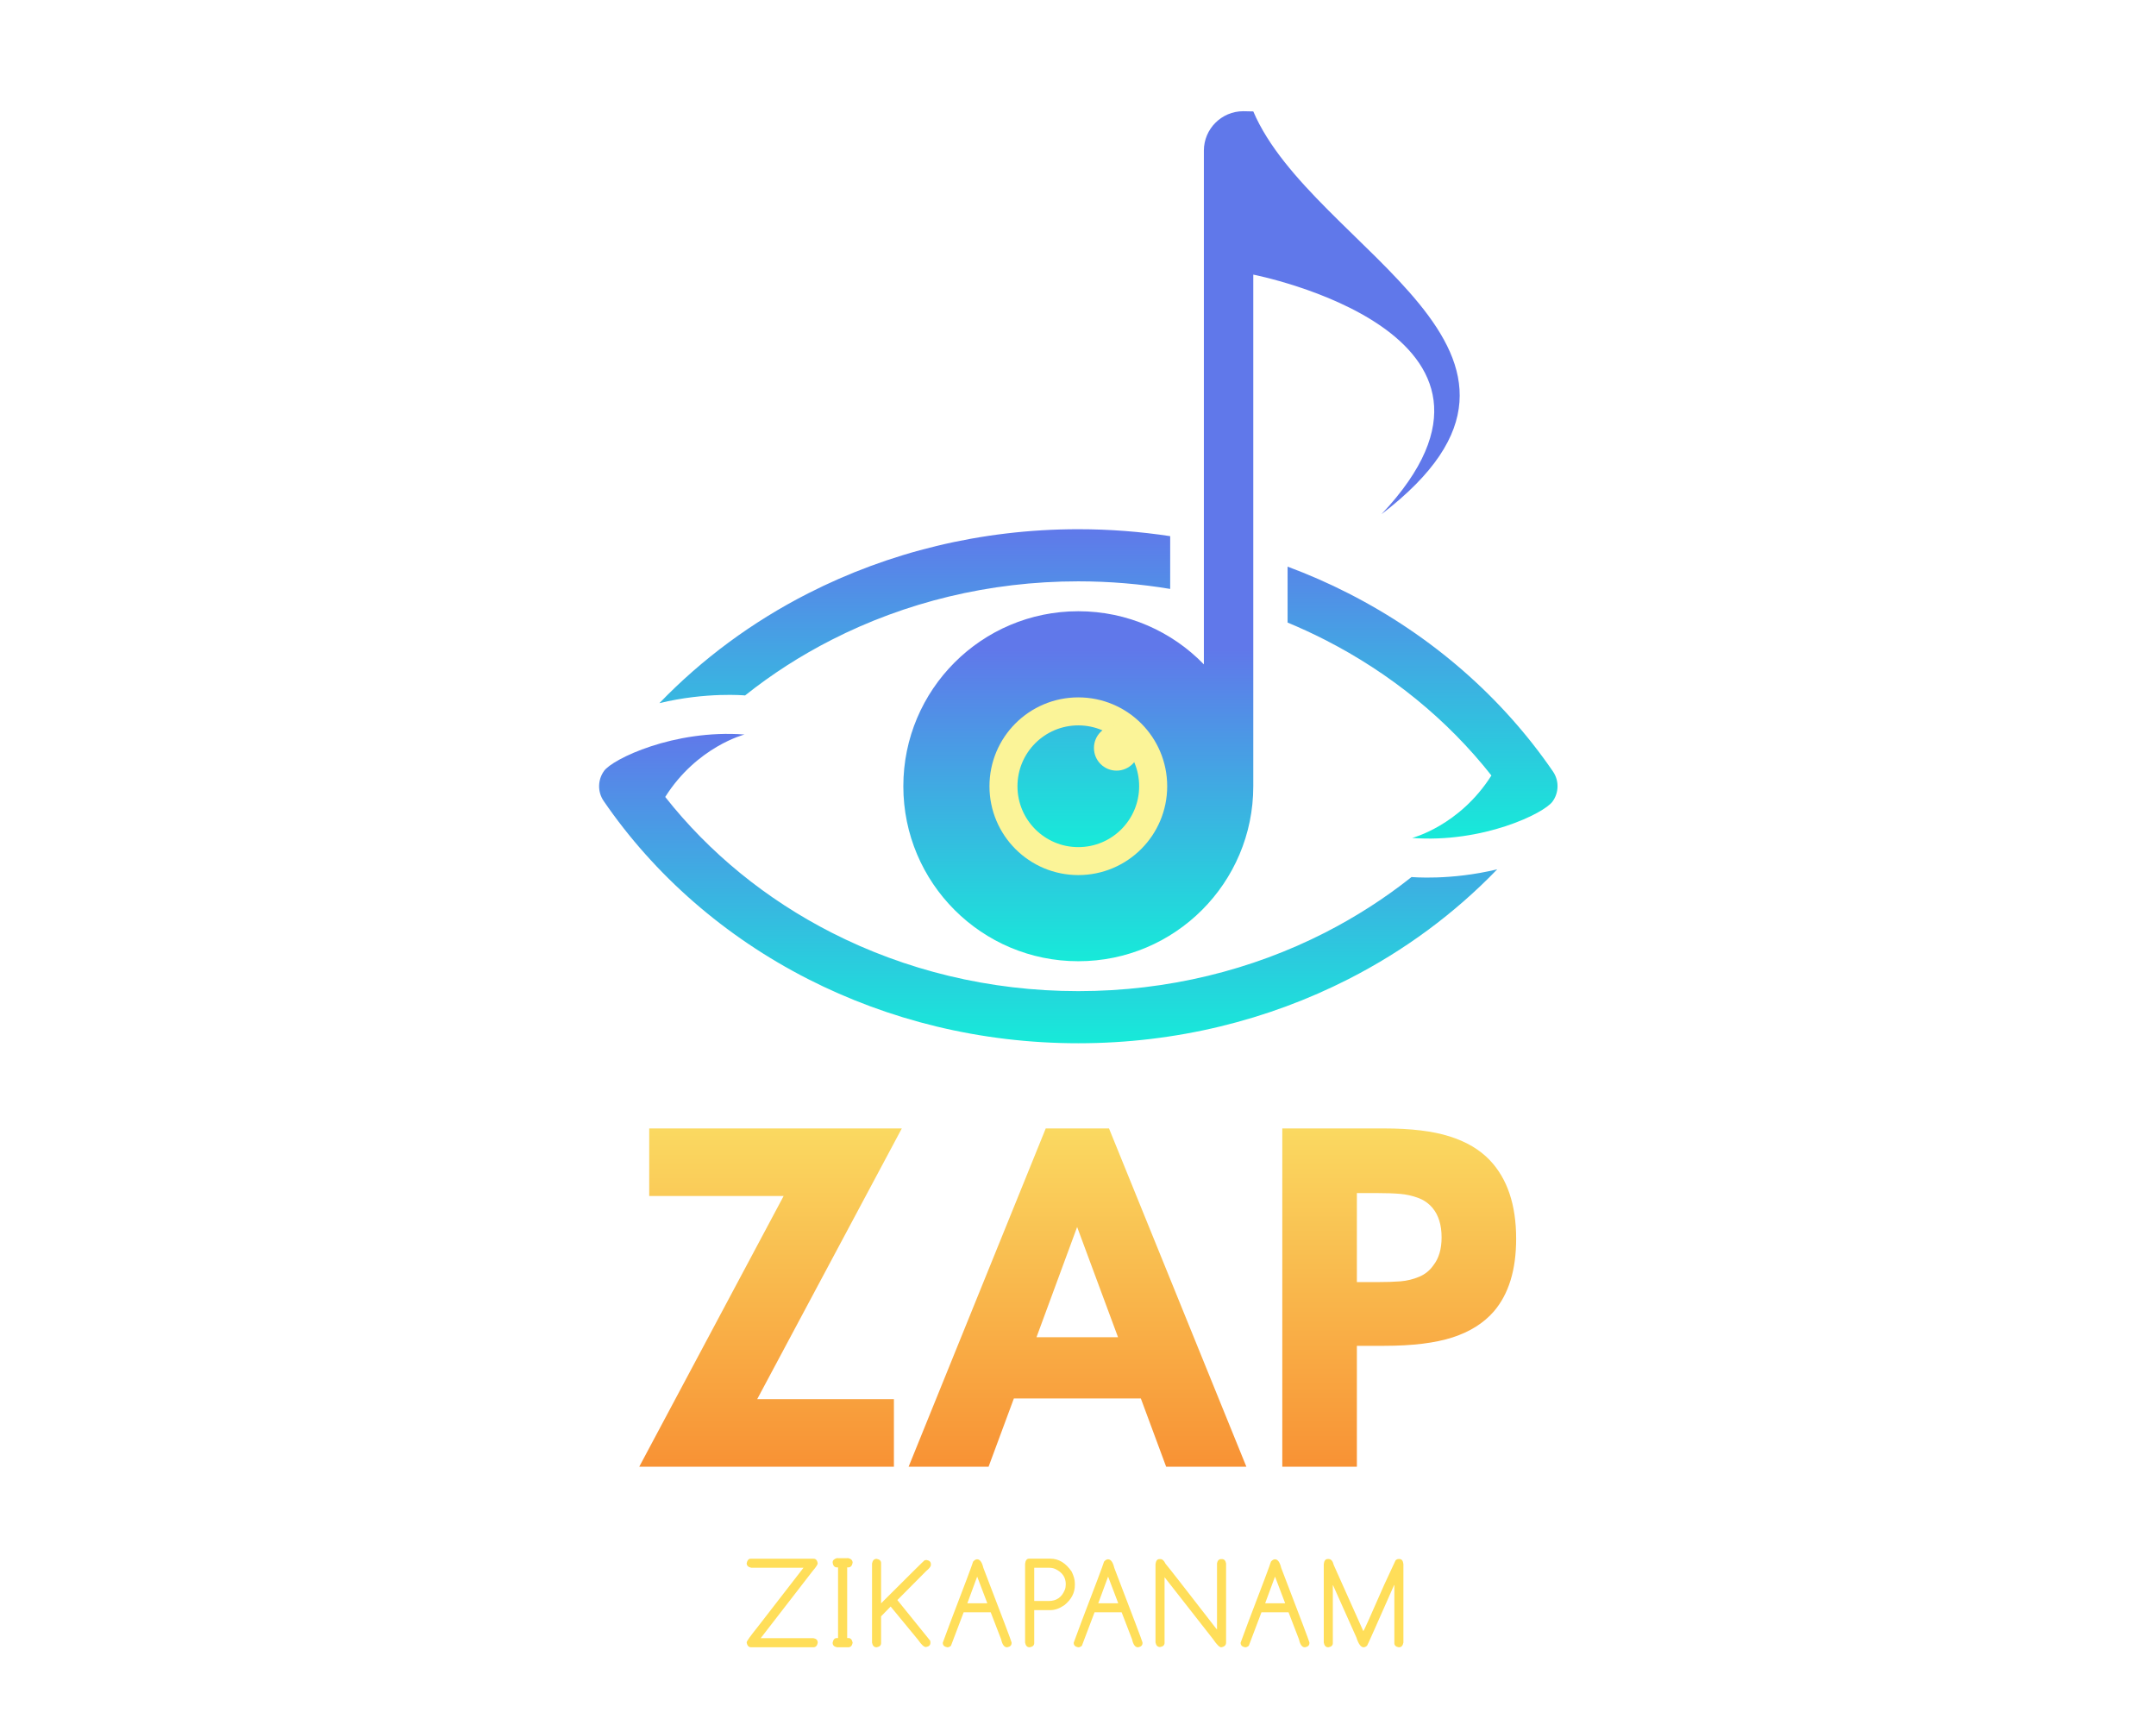
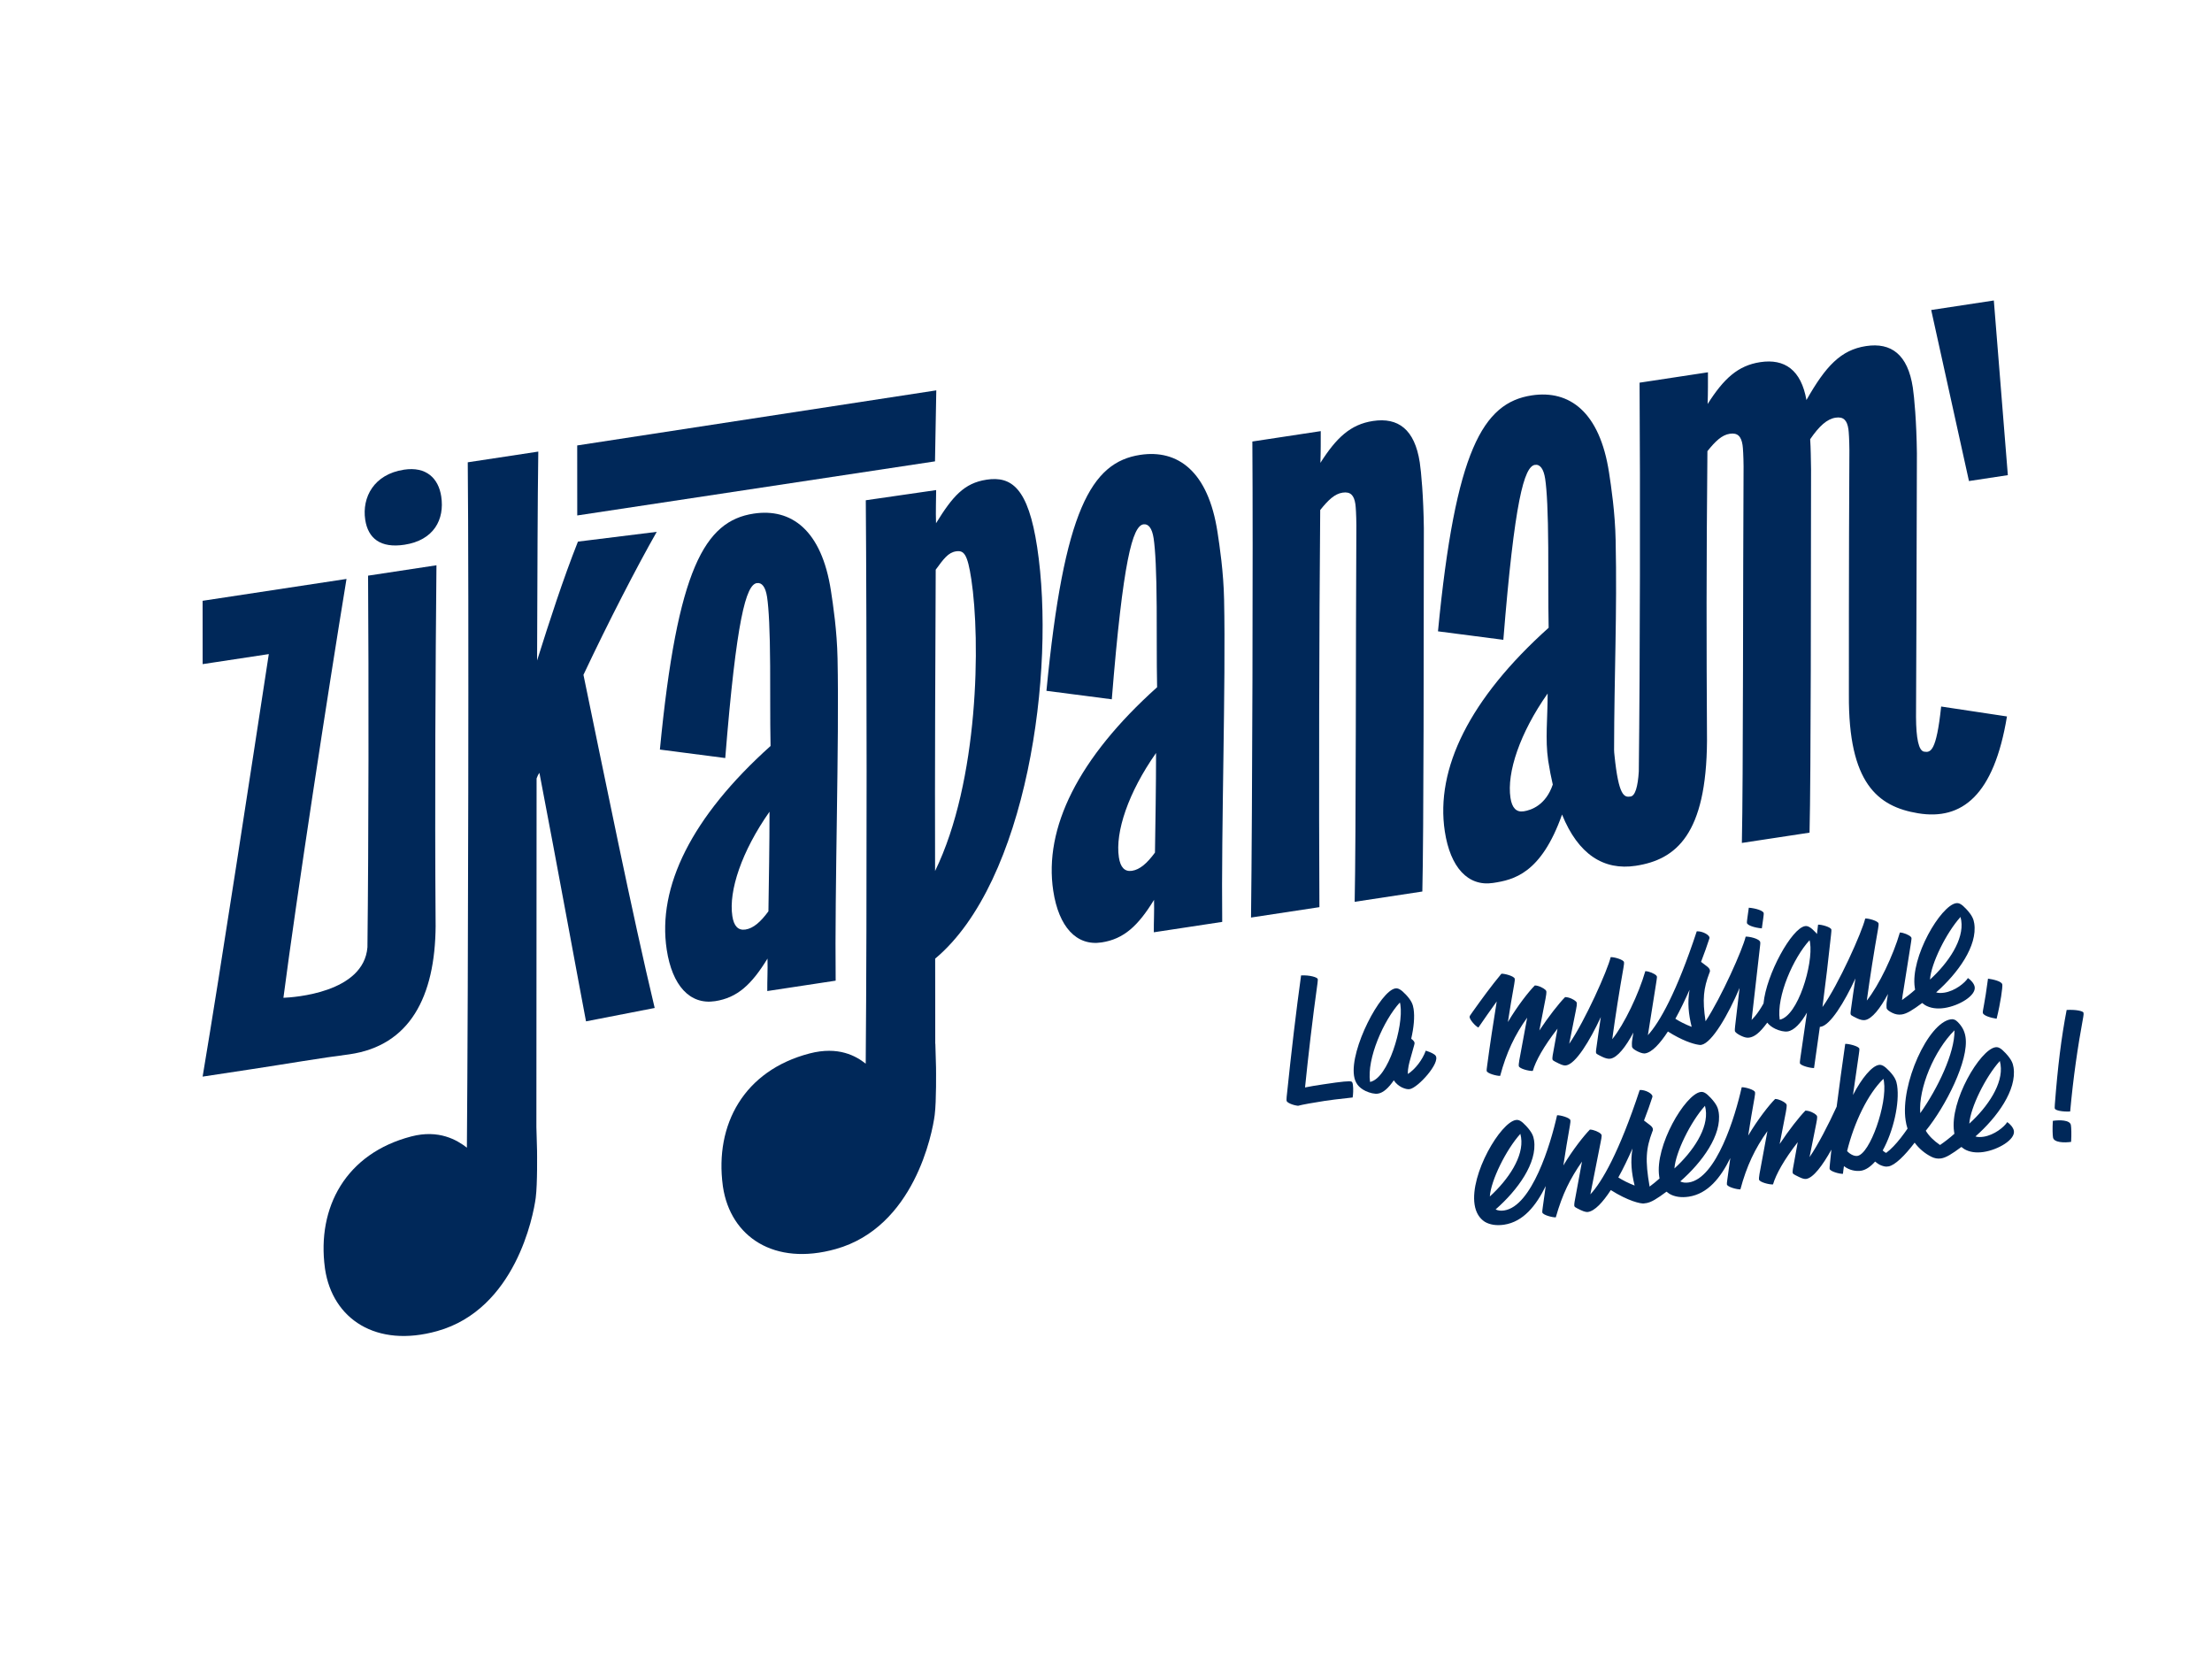
- <svg xmlns="http://www.w3.org/2000/svg" version="1.1" width="1280" height="1024" viewBox="0 0 1280 1024" xml:space="preserve">
-   <defs>
- </defs>
-   <g transform="matrix(1 0 0 1 640 512)" id="background-logo">
-     <rect style="stroke: none; stroke-width: 0; stroke-dasharray: none; stroke-linecap: butt; stroke-dashoffset: 0; stroke-linejoin: miter; stroke-miterlimit: 4; fill: rgb(255,255,255); fill-opacity: 0; fill-rule: nonzero; opacity: 1;" paint-order="stroke" x="-640" y="-512" rx="0" ry="0" width="1280" height="1024" />
+ <svg xmlns="http://www.w3.org/2000/svg" id="Calque_1" viewBox="0 0 1080 806.68">
+   <g>
+     <path d="M659.81,528.02c-.87-.36-4.35-.08-13.54,1.32-3.6.55-6.72,1.02-9.09,1.54,1.58-15.46,3.62-33.28,6.09-50.92.2-1.34.13-1.82.11-1.98-.13-.88-3.91-2.02-8.13-1.79-2.42,17.47-4.64,36.22-7.04,59.25-.09,1-.08,1.65-.03,1.97.13.88,3.03,2.16,5.6,2.42,1.88-.53,7.62-1.57,12.9-2.37,3.04-.46,5.77-.8,13.74-1.68.23-1.18.42-4.24.12-6.24-.13-.88-.29-1.35-.72-1.53Z" style="fill: #002859;" />
+     <path d="M696.13,512.93c-1.68,4.59-5.17,9.05-8.74,11.39-.11-2.85.65-5.42,1.39-8.07l1.7-6.07c.17-.52.19-.93.15-1.17-.07-.48-.58-1.14-1.5-1.82l-.1-.15c1.23-5.34,1.76-10.5,1.15-14.49-.34-2.24-1.02-4.02-3.67-6.89-2.54-2.72-3.94-3.33-5.22-3.13-7.28,1.11-22.18,29.55-20.19,42.67.52,3.44,2.18,5.72,5.63,7.41,2.11.99,4.41,1.54,6.09,1.28,2.56-.39,5.21-2.84,7.69-6.49,1.07,1.64,2.54,2.72,3.87,3.42,1.58.74,2.86,1.04,3.9.88,4-.61,15.07-12.84,12.66-16.32-.52-.74-2.21-1.63-4.79-2.46ZM668.92,528.19c-1.66-11.45,6.7-30.23,14.56-38.79.14.39.2.79.26,1.19,1.59,10.48-5.93,35.84-14.82,37.6Z" style="fill: #002859;" />
+     <path d="M860.21,453.22l.67-4.77c.24-1.67.29-2.42.25-2.66-.18-1.2-3.8-2.37-7.28-2.66l-.67,4.77c-.24,1.67-.29,2.42-.25,2.66.18,1.2,3.8,2.37,7.28,2.66Z" style="fill: #002859;" />
+     <path d="M960.85,477.45c-1.44,2.35-6.32,6.36-11.59,7.16-1.6.24-2.92.2-3.95-.14,10.68-9.4,20.28-22.72,18.61-33.67-.32-2.08-1-3.86-3.84-6.95-2.34-2.51-3.59-3.14-5.03-2.92-7.44,1.13-22.43,26.32-20.16,41.27l.15.96c-2.19,1.96-4.4,3.66-6.39,5.05.15-1.54.44-3.26.7-4.76l3.47-21.88c.53-3.52.67-3.7.09-4.27-.86-.85-3.42-2.02-5.3-2.06-3.22,11.13-10.23,25.86-16.15,33.22,1.59-11.62,3.42-23.27,5.49-34.95.32-1.68.3-2.34.25-2.66-.19-1.28-5.06-2.59-6.51-2.45-1.48,6.44-13.15,32.51-20.88,43.22,1.53-11.74,2.94-23.47,4.18-35.2.16-1.66.23-2.25.18-2.57-.19-1.28-4.88-2.53-6.51-2.45l-.53,4.58-.6-.73c-2.54-2.72-3.94-3.33-5.22-3.13-6.48.98-18.93,23.5-20.28,37.77-1.35,2.41-2.68,4.42-4.06,6.1-.58.69-1.17,1.33-1.75,1.94l4.07-35.68c.16-1.09.2-1.91.15-2.23-.28-1.84-5.68-2.9-7.13-2.76-1.4,6.09-11.91,29.71-19.58,41.32-1.63-10.78-.97-16.1,1.89-23.66.26-.45.28-.86.24-1.1,0-.49-.34-1.17-1.28-1.93l-3.05-2.32c1.64-4.26,3.02-8.15,4.07-11.42.57-1.64-3.59-3.71-6.17-3.48-9.89,30-18.2,44.51-23.86,50.69.15-1.03.33-2.08.49-3.04l3.47-21.88c.53-3.52.67-3.7.09-4.27-.87-.85-3.42-2.02-5.3-2.06-3.22,11.13-10.23,25.86-16.15,33.22,1.59-11.62,3.42-23.27,5.49-34.95.32-1.68.3-2.34.25-2.66-.19-1.28-5.06-2.59-6.51-2.45-1.44,6.27-12.52,31.1-20.24,42.3.09-.47.18-.94.27-1.39l3.02-15.1c.7-3.46.5-3.68-.07-4.24-.87-.85-3.18-2.05-5.22-2.07-3.12,3.17-8.12,9.58-12.58,16.31l3.03-15.6c.62-3.45.5-3.68-.07-4.24-.87-.85-3.27-2.12-5.16-2.16-2.98,2.99-8.4,9.87-13.16,17.87.95-6.12,1.97-12.33,3.09-18.47.32-1.68.3-2.34.25-2.66-.19-1.28-5.06-2.59-6.51-2.45-4.98,5.99-9.72,12.52-14.1,18.67-1.29,1.75-1.48,2.11-1.41,2.59.19,1.28,2.69,4.25,4.28,5,2.68-3.93,5.77-8.32,8.95-12.73-1.68,10.48-3.29,20.87-4.66,31.23-.24,1.67-.3,2.34-.25,2.66.19,1.28,4.97,2.52,6.59,2.44,3.02-11.34,7.18-20.07,13.19-28.43l-3.86,20.88c-.3,1.76-.29,2.42-.24,2.74.19,1.28,4.96,2.52,6.83,2.4,1.45-4.97,5.37-12.03,12.08-20.65l-2.36,13.04c-.12.84-.18,1.5-.13,1.82.1.64.19.71,3.11,2.15h0s0,0,0,0c2.03,1,2.94,1.03,3.58.93,4.64-.7,11.53-11.9,16.95-23.6-.77,5.19-1.54,10.3-2.23,15.48-.12.84-.18,1.5-.14,1.74.11.72.2.79,3.12,2.23,1.59.74,2.86,1.04,3.9.88,3.44-.52,7.54-5.81,11.24-12.75l-.58,3.69c-.17,1.01-.17,2.64-.1,3.12.12.81.92,1.4,2.12,2.06.2.11.4.22.61.32.03.02.06.03.09.05h0s0,0,0,0c2.03,1,3.18.99,3.58.93,3.36-.51,7.22-4.7,11.14-10.69,6.8,4.32,12.2,6.07,14.87,6.46.6.14,1.01.12,1.35.07.01,0,.03,0,.04,0,.01,0,.03,0,.04,0,.02,0,.05-.02.07-.02,5.2-1.03,13.13-14.78,18.62-27.77l-2.17,18.58c-.13,1.33-.19,1.99-.13,2.39.11.72,1.48,1.66,3.06,2.4,0,0,0,0,0,0,1.32.62,2.61,1.07,3.89.88,2.56-.39,5-2.07,8.87-7.32.91,1.17,2.22,2.2,3.89,3.01,2.11.99,4.41,1.54,6.09,1.28,3.12-.47,6.5-4.1,9.4-9.2-1.02,7.27-2.11,14.64-3.2,22.01-.24,1.67-.3,2.34-.25,2.66.19,1.28,5.46,2.53,6.91,2.39.98-6.7,1.93-13.4,2.84-20.1.15,0,.28-.01.41-.03,4.64-.7,11.53-11.9,16.95-23.6-.77,5.19-1.54,10.3-2.23,15.48-.12.84-.18,1.5-.14,1.74.11.72.2.79,3.12,2.23,1.58.74,2.86,1.04,3.9.88,3.44-.52,7.55-5.81,11.24-12.75l-.58,3.69c-.17,1.01-.17,2.64-.1,3.12.15.96,1.23,1.61,2.82,2.43h0s0,0,0,0c1.41.69,2.94,1.03,4.62.77,2.48-.38,5.24-2.11,9.95-5.6l1.38,1.02c2.52,1.5,5.78,1.98,9.46,1.43,7.2-1.09,15.45-6.03,14.8-10.27-.25-1.68-2.01-3.54-3.28-4.33ZM824.92,483.21c-1.09,6.3-.49,11.86,1.03,18.09-3.04-1.17-5.79-2.56-7.96-3.95,2.44-4.38,4.73-9.23,6.93-14.14ZM868.94,497.8c-1.66-11.45,6.7-30.23,14.56-38.79.14.39.2.79.26,1.19,1.59,10.48-5.93,35.84-14.83,37.6ZM942.31,478.22c.53-7.85,7.91-22.8,14.91-30.58.08.56.26,1.19.35,1.75,1.41,9.28-6.2,20.58-15.26,28.83Z" style="fill: #002859;" />
+     <path d="M977.62,480.63c-.24-1.6-4.47-2.51-6.98-2.87-1.59,12.19-2.69,15.71-2.54,16.67.22,1.44,4.06,2.49,6.74,2.9,1.98-7.99,2.98-15.43,2.78-16.7Z" style="fill: #002859;" />
  </g>
-   <g transform="matrix(2.121219 0 0 2.121219 640.19 342.6605)" id="logo-logo">
-     <g style="" paint-order="stroke">
-       <g transform="matrix(1.130746 0 0 -1.130746 -8.439802 87.1264)">
-         <linearGradient id="SVGID_11_1_1_1_1_212667" gradientUnits="userSpaceOnUse" gradientTransform="matrix(1 0 0 1 4090.836 5837.42)" x1="0" y1="0" x2="0" y2="77">
-           <stop offset="0%" style="stop-color:rgb(23,234,217);stop-opacity: 1" />
-           <stop offset="100%" style="stop-color:rgb(96,120,234);stop-opacity: 1" />
-         </linearGradient>
-         <path style="stroke: none; stroke-width: 1; stroke-dasharray: none; stroke-linecap: butt; stroke-dashoffset: 0; stroke-linejoin: miter; stroke-miterlimit: 4; fill: url(#SVGID_11_1_1_1_1_212667); fill-rule: nonzero; opacity: 1;" paint-order="stroke" transform=" translate(-4201.988, -5875.703)" d="M 4313.14 5880.47 C 4302.64 5869.58 4290.2 5860.36 4276.31 5853.29 C 4256.47 5843.18 4233.68 5837.42 4209.45 5837.42 C 4185.22 5837.42 4162.43 5843.18 4142.59 5853.29 C 4121.98 5863.79 4104.53 5879.02 4091.95 5897.4 C 4090.39 5899.7 4090.51 5902.66 4092.05 5904.8 C 4094.09 5907.73 4109.36 5915.15 4126.83 5913.83 C 4126.83 5913.83 4115.09 5910.86 4107.2 5898.38 C 4118.07 5884.59 4132.14 5873.07 4148.44 5864.77 C 4166.52 5855.56 4187.31 5850.32 4209.45 5850.32 C 4231.59 5850.32 4252.39 5855.56 4270.46 5864.77 C 4278.14 5868.69 4285.34 5873.32 4291.93 5878.56 C 4291.93 5878.56 4301.51 5877.65 4313.14 5880.47" stroke-linecap="round" />
-       </g>
-       <g transform="matrix(1.130746 0 0 -1.130746 8.437608 29.84931)">
-         <linearGradient id="SVGID_11_1_1_1_1_212668" gradientUnits="userSpaceOnUse" gradientTransform="matrix(1 0 0 1 4105.76 5888.074)" x1="0" y1="0" x2="0" y2="77">
-           <stop offset="0%" style="stop-color:rgb(23,234,217);stop-opacity: 1" />
-           <stop offset="100%" style="stop-color:rgb(96,120,234);stop-opacity: 1" />
-         </linearGradient>
-         <path style="stroke: none; stroke-width: 1; stroke-dasharray: none; stroke-linecap: butt; stroke-dashoffset: 0; stroke-linejoin: miter; stroke-miterlimit: 4; fill: url(#SVGID_11_1_1_1_1_212668); fill-rule: nonzero; opacity: 1;" paint-order="stroke" transform=" translate(-4216.914, -5926.357)" d="M 4105.76 5921.59 C 4116.26 5932.48 4128.7 5941.7 4142.59 5948.77 C 4162.43 5958.88 4185.22 5964.64 4209.45 5964.64 C 4217.19 5964.64 4224.79 5964.05 4232.19 5962.92 L 4232.19 5949.86 C 4224.82 5951.09 4217.21 5951.74 4209.45 5951.74 C 4187.31 5951.74 4166.51 5946.5 4148.44 5937.29 C 4140.75 5933.38 4133.56 5928.75 4126.97 5923.5 C 4126.97 5923.5 4117.39 5924.41 4105.76 5921.59 z M 4261.25 5955.38 C 4266.43 5953.45 4271.46 5951.25 4276.31 5948.77 C 4296.92 5938.27 4314.36 5923.04 4326.95 5904.66 C 4328.52 5902.36 4328.39 5899.4 4326.85 5897.27 C 4324.8 5894.33 4309.54 5886.91 4292.07 5888.23 C 4292.07 5888.23 4303.8 5891.21 4311.7 5903.69 C 4300.84 5917.47 4286.75 5928.99 4270.46 5937.29 C 4267.46 5938.82 4264.39 5940.23 4261.25 5941.54 L 4261.25 5955.38" stroke-linecap="round" />
-       </g>
-       <g transform="matrix(1.130746 0 0 -1.130746 28.88462 -11.47708)">
-         <linearGradient id="SVGID_11_1_1_1_1_212669" gradientUnits="userSpaceOnUse" gradientTransform="matrix(1 0 0 1 4166.14 5857.72)" x1="0" y1="0" x2="0" y2="77">
-           <stop offset="0%" style="stop-color:rgb(23,234,217);stop-opacity: 1" />
-           <stop offset="100%" style="stop-color:rgb(96,120,234);stop-opacity: 1" />
-         </linearGradient>
-         <path style="stroke: none; stroke-width: 1; stroke-dasharray: none; stroke-linecap: butt; stroke-dashoffset: 0; stroke-linejoin: miter; stroke-miterlimit: 4; fill: url(#SVGID_11_1_1_1_1_212669); fill-rule: evenodd; opacity: 1;" paint-order="stroke" transform=" translate(-4234.997, -5962.905)" d="M 4240.53 5931.19 L 4240.53 6058.35 C 4240.53 6063.71 4244.91 6068.09 4250.27 6068.09 C 4251.09 6068.09 4251.93 6068.07 4252.76 6068.04 C 4267.43 6033.6 4337.1 6008.64 4284.49 5968.35 C 4326.8 6013.23 4252.76 6027.65 4252.76 6027.65 L 4252.76 5901.13 L 4252.76 5901.03 C 4252.76 5877.11 4233.37 5857.72 4209.45 5857.72 C 4185.53 5857.72 4166.14 5877.11 4166.14 5901.03 C 4166.14 5924.95 4185.53 5944.34 4209.45 5944.34 C 4221.64 5944.34 4232.66 5939.3 4240.53 5931.19" stroke-linecap="round" />
-       </g>
-       <g transform="matrix(1.130746 0 0 -1.130746 0.003459764 58.48785)">
-         <path style="stroke: none; stroke-width: 1; stroke-dasharray: none; stroke-linecap: butt; stroke-dashoffset: 0; stroke-linejoin: miter; stroke-miterlimit: 4; fill: rgb(251,244,152); fill-rule: evenodd; opacity: 1;" paint-order="stroke" transform=" translate(-4209.455, -5901.03)" d="M 4209.45 5923.02 C 4221.6 5923.02 4231.45 5913.18 4231.45 5901.03 C 4231.45 5888.88 4221.6 5879.04 4209.45 5879.04 C 4197.3 5879.04 4187.46 5888.88 4187.46 5901.03 C 4187.46 5913.18 4197.3 5923.02 4209.45 5923.02" stroke-linecap="round" />
-       </g>
-       <g transform="matrix(1.130746 0 0 -1.130746 -0.002193968 58.49351)">
-         <linearGradient id="SVGID_11_1_1_1_1_212670" gradientUnits="userSpaceOnUse" gradientTransform="matrix(1 0 0 1 4194.39 5885.96)" x1="0" y1="0" x2="0" y2="77">
-           <stop offset="0%" style="stop-color:rgb(23,234,217);stop-opacity: 1" />
-           <stop offset="100%" style="stop-color:rgb(96,120,234);stop-opacity: 1" />
-         </linearGradient>
-         <path style="stroke: none; stroke-width: 1; stroke-dasharray: none; stroke-linecap: butt; stroke-dashoffset: 0; stroke-linejoin: miter; stroke-miterlimit: 4; fill: url(#SVGID_11_1_1_1_1_212670); fill-rule: evenodd; opacity: 1;" paint-order="stroke" transform=" translate(-4209.45, -5901.025)" d="M 4209.45 5916.09 C 4217.77 5916.09 4224.51 5909.35 4224.51 5901.03 C 4224.51 5892.71 4217.77 5885.96 4209.45 5885.96 C 4201.13 5885.96 4194.39 5892.71 4194.39 5901.03 C 4194.39 5909.35 4201.13 5916.09 4209.45 5916.09" stroke-linecap="round" />
-       </g>
-       <g transform="matrix(1.130746 0 0 -1.130746 10.70032 47.79099)">
-         <path style="stroke: none; stroke-width: 1; stroke-dasharray: none; stroke-linecap: butt; stroke-dashoffset: 0; stroke-linejoin: miter; stroke-miterlimit: 4; fill: rgb(251,244,152); fill-rule: evenodd; opacity: 1;" paint-order="stroke" transform=" translate(-4218.915, -5910.49)" d="M 4218.91 5916.09 C 4222.01 5916.09 4224.51 5913.59 4224.51 5910.5 C 4224.51 5907.4 4222.01 5904.89 4218.91 5904.89 C 4215.82 5904.89 4213.32 5907.4 4213.32 5910.5 C 4213.32 5913.59 4215.82 5916.09 4218.91 5916.09" stroke-linecap="round" />
-       </g>
-     </g>
+   <g>
+     <path d="M980.04,547.78c-1.44,2.35-6.32,6.36-11.59,7.16-1.6.24-2.92.2-3.95-.14,10.68-9.4,20.28-22.72,18.61-33.67-.32-2.08-1-3.86-3.84-6.95-2.34-2.51-3.59-3.14-5.03-2.92-7.44,1.13-22.43,26.32-20.16,41.27l.15.96c-2.43,2.17-4.87,4.02-7.02,5.49-3.16-2.17-5.46-4.48-6.95-6.97,9.72-11.95,21.12-34.38,19.4-45.74-.47-3.12-1.79-5.29-3.82-7.36-1.17-1.21-2.19-1.47-3.39-1.29-11.12,1.69-24.7,31.82-22.04,49.33.21,1.36.49,2.71.94,4.03-2.15,3.11-4.53,6.25-6.87,8.65-1.15,1.22-2.32,2.25-3.57,3.2-.61-.25-1.19-.71-1.69-1.18,5.2-9.38,8.35-23.12,7.04-31.75-.34-2.24-1.02-4.02-3.67-6.89-2.54-2.72-3.94-3.33-5.22-3.13-3.44.52-8.35,6.42-12.66,14.69l2.87-19.91c.24-1.67.3-2.34.25-2.66-.19-1.28-5.46-2.53-6.91-2.39-1.48,10.21-2.86,20.48-4.18,30.66-4.03,8.79-9.1,18.64-13.24,24.63.09-.44.17-.88.26-1.3l3.02-15.1c.7-3.46.51-3.68-.07-4.24-.87-.85-3.18-2.05-5.22-2.07-3.12,3.17-8.12,9.58-12.58,16.31l3.03-15.6c.62-3.45.5-3.68-.07-4.24-.86-.85-3.27-2.12-5.16-2.16-2.98,2.99-8.4,9.87-13.16,17.87.95-6.12,1.97-12.33,3.09-18.47.32-1.69.3-2.34.25-2.66-.19-1.28-5.06-2.59-6.51-2.45h0s0,0,0,0c-3.16,14.23-12.32,44.42-25.83,46.47-1.68.25-3.1.06-4.17-.51,10.76-9.41,20.44-22.74,18.76-33.78-.32-2.08-1-3.86-3.84-6.95-2.34-2.51-3.59-3.14-5.03-2.92-7.44,1.13-22.43,26.32-20.16,41.27l.15.96c-1.64,1.47-3.29,2.79-4.85,3.95-2.26-13.02-1.77-18.61,1.36-26.9.26-.45.28-.86.24-1.1,0-.49-.34-1.18-1.28-1.93l-3.05-2.32c1.64-4.26,3.02-8.15,4.07-11.42.57-1.64-3.59-3.71-6.17-3.48-10.03,30.42-18.43,44.91-24.09,50.94.24-1.2.46-2.3.64-3.28l4.35-22.02c.7-3.46.66-3.7.09-4.27-.86-.85-3.42-2.02-5.3-2.06-2.9,2.98-8.27,9.68-12.97,17.52.98-6.45,2.05-12.91,3.19-19.39.32-1.68.3-2.34.25-2.66-.19-1.28-5.06-2.59-6.51-2.45h0c-3.16,14.23-12.32,44.42-25.83,46.47-1.68.26-3.1.06-4.17-.51,10.76-9.41,20.44-22.74,18.76-33.78-.32-2.08-1-3.86-3.84-6.95-2.34-2.51-3.59-3.14-5.03-2.92-7.44,1.13-22.43,26.32-20.16,41.27.61,4,2.42,6.75,4.96,8.41,2.52,1.5,5.78,1.98,9.46,1.43,9.37-1.42,15.6-9.28,20.31-18.86-.49,3.4-.97,6.79-1.42,10.18-.24,1.67-.3,2.34-.25,2.66.19,1.28,4.96,2.52,6.59,2.44,3.25-11.46,6.96-18.81,12.8-27.23l-3.64,19.7c-.12.84-.18,1.5-.13,1.82.1.64.19.71,3.11,2.15,0,0,.02,0,.03.01,2.02.99,3.15.98,3.55.92,3.36-.51,7.22-4.7,11.14-10.69,8.42,5.35,14.69,6.77,16.29,6.53.08-.01.16-.05.24-.08.24-.01.47-.03.72-.07,2.48-.38,5.24-2.11,9.95-5.6l1.38,1.02c2.52,1.5,5.78,1.98,9.46,1.43,9.37-1.42,15.6-9.29,20.31-18.86-.49,3.4-.97,6.79-1.42,10.19-.24,1.67-.3,2.34-.25,2.66.19,1.28,4.96,2.52,6.59,2.44,3.02-11.34,7.18-20.07,13.19-28.43l-3.86,20.88c-.3,1.76-.29,2.42-.24,2.74.19,1.28,4.96,2.52,6.83,2.4,1.46-4.97,5.37-12.03,12.08-20.65l-2.36,13.04c-.12.84-.18,1.5-.13,1.82.1.64.19.71,3.11,2.15h0s0,0,0,0c2.03,1,2.94,1.03,3.58.93,3.36-.51,7.93-6.52,12.23-14.29l-.7,6.73c-.16,1.66-.22,2.32-.17,2.64.19,1.28,4.88,2.53,6.51,2.45.14-1.25.28-2.5.49-3.76,2.6,2.06,5.96,2.61,8.28,2.26,2.4-.36,4.76-2.03,6.93-4.49.41.34.88.7,1.35,1.02.24.18.5.35.81.5.02,0,.03.02.05.03,1.58.74,2.86,1.04,3.9.88v-.04c.13,0,.27,0,.4-.02,3.12-.47,8.03-5.31,12.8-11.6,2.17,2.94,4.98,5.3,8.25,6.93h0s0,0,0,0c1.41.69,2.94,1.03,4.62.77,2.48-.38,5.24-2.11,9.95-5.6l1.38,1.02c2.52,1.5,5.78,1.98,9.46,1.43,7.2-1.09,15.45-6.03,14.8-10.27-.26-1.68-2.01-3.54-3.28-4.33ZM727.4,584.11c.53-7.85,7.91-22.8,14.91-30.58.08.56.26,1.19.35,1.75,1.41,9.28-6.2,20.58-15.26,28.83ZM797.07,560.68c-1.09,6.3-.49,11.86,1.03,18.09-3.04-1.17-5.79-2.56-7.96-3.95,2.44-4.38,4.73-9.23,6.93-14.14ZM817.54,570.42c.53-7.85,7.91-22.8,14.91-30.58.08.56.26,1.19.35,1.75,1.41,9.28-6.2,20.58-15.26,28.83ZM906.86,564.3c-1.28.19-3.26-.49-5.02-2.35,3.38-13.85,10.15-27.97,17.72-35.26.14.39.2.79.27,1.27,1.66,10.96-6.81,35.4-12.97,36.34ZM954.25,503.01l.02.16c.1,10.87-8.09,28.07-16.71,40.26-.96-12.21,6.88-30.67,16.69-40.42ZM961.5,548.55c.53-7.85,7.91-22.8,14.91-30.58.09.56.26,1.19.35,1.75,1.41,9.28-6.2,20.58-15.26,28.83Z" style="fill: #002859;" />
+     <path d="M1017.26,494.42c-.13-.88-3.85-1.63-8.23-1.37-2.61,13.49-4.36,27.83-5.76,46.12-.13,1.33-.05,1.81-.03,1.97.13.88,3.45,1.69,7.51,1.48,1.5-16.51,3.66-31.4,6.4-46.22.19-.93.18-1.5.11-1.98Z" style="fill: #002859;" />
+     <path d="M1002.29,547.18c-.23,3.88-.12,6.73.08,8.09.39,2.56,5.56,2.67,8.84,2.18.23-3.88.11-6.81-.1-8.17-.39-2.56-5.55-2.59-8.83-2.1Z" style="fill: #002859;" />
  </g>
-   <g transform="matrix(1.921154 0 0 1.921154 639.8213 770.2754)" id="text-logo-path-group">
-     <g style="" paint-order="stroke">
-       <g transform="matrix(1 0 0 1 0 0)" id="text-logo-path-0">
-         <linearGradient id="SVGID_212671" gradientUnits="userSpaceOnUse" gradientTransform="matrix(1 0 0 1 2.02 -104.53)" x1="0" y1="0" x2="0" y2="162">
-           <stop offset="0%" style="stop-color:rgb(250,217,97);stop-opacity: 1" />
-           <stop offset="100%" style="stop-color:rgb(247,107,28);stop-opacity: 1" />
-         </linearGradient>
-         <path style="stroke: rgb(255,255,255); stroke-width: 4; stroke-dasharray: none; stroke-linecap: butt; stroke-dashoffset: 0; stroke-linejoin: miter; stroke-miterlimit: 4; fill: url(#SVGID_212671); fill-rule: nonzero; opacity: 1;" paint-order="stroke" transform=" translate(-137.515, 52.265)" d="M 2.02 0 L 46.64 -83.65 L 5.1 -83.65 L 5.1 -104.53 L 83.16 -104.53 L 38.47 -20.88 L 80.72 -20.88 L 80.72 0 L 2.02 0 Z M 85.26 0 L 127.64 -104.53 L 147.19 -104.53 L 189.64 0 L 164.85 0 L 157.03 -21.09 L 117.79 -21.09 L 109.97 0 L 85.26 0 Z M 124.78 -40.01 L 149.98 -40.01 L 137.34 -74.08 L 124.78 -40.01 Z M 200.74 0 L 200.74 -104.53 L 232.24 -104.53 Q 244.66 -104.53 252.41 -102.08 Q 260.17 -99.64 264.84 -94.75 L 264.84 -94.75 Q 273.01 -86.16 273.01 -70.45 L 273.01 -70.45 Q 273.01 -56 266.1 -47.97 L 266.1 -47.97 Q 261.42 -42.59 253.39 -39.97 Q 245.36 -37.36 232.24 -37.36 L 232.24 -37.36 L 223.79 -37.36 L 223.79 0 L 200.74 0 Z M 223.79 -57.05 L 229.93 -57.05 Q 234.33 -57.05 237.3 -57.29 Q 240.27 -57.54 243.02 -58.69 Q 245.78 -59.84 247.46 -62.28 L 247.46 -62.28 Q 249.97 -65.5 249.97 -70.87 L 249.97 -70.87 Q 249.97 -76.6 247.18 -79.95 L 247.18 -79.95 Q 245.36 -82.11 242.67 -83.09 Q 239.99 -84.07 237.16 -84.31 Q 234.33 -84.56 229.93 -84.56 L 229.93 -84.56 L 223.79 -84.56 L 223.79 -57.05 Z" stroke-linecap="round" />
-       </g>
-     </g>
-   </g>
-   <g transform="matrix(1.921154 0 0 1.921154 638.2429 951.3784)" id="tagline-2cb9334d-4618-4709-8fe9-b18c277bc416-logo-path-group">
-     <g style="" paint-order="stroke">
-       <g transform="matrix(1 0 0 1 0 0)" id="tagline-2cb9334d-4618-4709-8fe9-b18c277bc416-logo-path-0">
-         <path style="stroke: rgb(255,255,255); stroke-width: 0; stroke-dasharray: none; stroke-linecap: butt; stroke-dashoffset: 0; stroke-linejoin: miter; stroke-miterlimit: 4; fill: rgb(255,222,89); fill-rule: nonzero; opacity: 1;" paint-order="stroke" transform=" translate(-102.125, 13.785)" d="M 0.65 -1.52 L 0.65 -1.52 Q 0.65 -2.06 4.11 -6.36 L 4.11 -6.36 L 18.21 -24.57 L 2.09 -24.57 Q 0.65 -24.85 0.65 -25.99 L 0.65 -25.99 Q 0.95 -27.36 1.87 -27.36 L 1.87 -27.36 L 21.31 -27.36 Q 22.36 -27.36 22.6 -25.99 L 22.6 -25.99 L 22.6 -25.94 Q 22.6 -25.38 21.02 -23.54 L 21.02 -23.54 L 4.99 -2.82 L 21.23 -2.82 Q 22.6 -2.61 22.6 -1.45 L 22.6 -1.45 L 22.6 -1.37 Q 22.36 0 21.23 0 L 21.23 0 L 2.02 0 Q 0.88 0 0.65 -1.52 Z M 27.22 -1.37 L 27.22 -1.37 L 27.22 -1.45 Q 27.5 -2.84 28.46 -2.84 L 28.46 -2.84 L 28.89 -2.84 L 28.89 -24.68 L 28.59 -24.68 Q 27.39 -24.68 27.22 -26.2 L 27.22 -26.2 L 27.22 -26.28 Q 27.22 -27.17 28.59 -27.57 L 28.59 -27.57 L 28.95 -27.52 L 31.66 -27.52 L 31.94 -27.57 Q 33.39 -27.27 33.39 -26.13 L 33.39 -26.13 Q 33.14 -24.68 32.02 -24.68 L 32.02 -24.68 L 31.71 -24.68 L 31.71 -2.84 L 32.15 -2.84 Q 33.1 -2.84 33.39 -1.45 L 33.39 -1.45 L 33.39 -1.37 Q 33.14 0 32.02 0 L 32.02 0 L 28.59 0 Q 27.22 -0.25 27.22 -1.37 Z M 39.39 -1.43 L 39.39 -1.43 L 39.39 -25.88 Q 39.66 -27.31 40.76 -27.31 L 40.76 -27.31 L 40.82 -27.31 Q 42.19 -27.08 42.19 -26.01 L 42.19 -26.01 L 42.19 -13.58 Q 55.52 -26.89 55.64 -26.89 L 55.64 -26.89 L 56.15 -26.96 L 56.28 -26.96 Q 57.58 -26.72 57.58 -25.67 L 57.58 -25.67 L 57.58 -25.44 Q 57.58 -24.74 56.07 -23.5 L 56.07 -23.5 L 47.22 -14.59 L 57.37 -2.02 L 57.43 -1.58 L 57.43 -1.37 Q 57.43 -0.3 56.07 -0.08 L 56.07 -0.08 L 56 -0.08 Q 55.14 -0.08 53.62 -2.3 L 53.62 -2.3 L 45.14 -12.59 L 42.19 -9.56 L 42.19 -1.29 Q 42.19 -0.23 40.82 0 L 40.82 0 L 40.76 0 Q 39.66 0 39.39 -1.43 Z M 61.26 -1.35 L 61.26 -1.35 L 61.26 -1.43 L 63.7 -8.02 Q 70.08 -24.64 70.63 -26.47 L 70.63 -26.47 Q 71.28 -27.19 71.85 -27.19 L 71.85 -27.19 Q 73.16 -27.19 73.79 -24.55 L 73.79 -24.55 Q 82.44 -2.04 82.51 -1.5 L 82.51 -1.5 L 82.51 -1.29 Q 82.51 -0.23 81.16 0 L 81.16 0 L 81.08 0 Q 79.83 0 79.29 -2.44 L 79.29 -2.44 L 76.07 -10.8 L 67.7 -10.8 L 63.77 -0.44 Q 63.2 0 62.76 0 L 62.76 0 L 62.61 0 Q 61.26 -0.25 61.26 -1.35 Z M 71.85 -21.75 L 68.84 -13.6 L 74.99 -13.6 L 74.99 -13.67 L 71.92 -21.75 L 71.85 -21.75 Z M 86.69 -1.45 L 86.69 -1.45 L 86.69 -25.78 Q 86.86 -27.38 87.91 -27.38 L 87.91 -27.38 L 94.5 -27.38 Q 98.34 -27.38 101.07 -23.4 L 101.07 -23.4 Q 102.07 -21.37 102.07 -19.73 L 102.07 -19.73 L 102.07 -19.21 Q 102.07 -15.62 98.82 -13.01 L 98.82 -13.01 Q 96.61 -11.48 94.5 -11.48 L 94.5 -11.48 L 89.51 -11.48 L 89.51 -1.29 Q 89.51 -0.25 88.13 0 L 88.13 0 L 88.06 0 Q 86.95 0 86.69 -1.45 Z M 89.51 -24.57 L 89.51 -14.3 L 93.98 -14.3 Q 97.6 -14.3 98.97 -17.77 L 98.97 -17.77 Q 99.26 -18.49 99.26 -19.5 L 99.26 -19.5 Q 99.26 -22.68 96 -24.2 L 96 -24.2 Q 95.2 -24.57 94.13 -24.57 L 94.13 -24.57 L 89.51 -24.57 Z M 101.72 -1.35 L 101.72 -1.35 L 101.72 -1.43 L 104.16 -8.02 Q 110.54 -24.64 111.09 -26.47 L 111.09 -26.47 Q 111.73 -27.19 112.31 -27.19 L 112.31 -27.19 Q 113.62 -27.19 114.25 -24.55 L 114.25 -24.55 Q 122.89 -2.04 122.97 -1.5 L 122.97 -1.5 L 122.97 -1.29 Q 122.97 -0.23 121.62 0 L 121.62 0 L 121.54 0 Q 120.29 0 119.75 -2.44 L 119.75 -2.44 L 116.53 -10.8 L 108.15 -10.8 L 104.23 -0.44 Q 103.66 0 103.22 0 L 103.22 0 L 103.07 0 Q 101.72 -0.25 101.72 -1.35 Z M 112.31 -21.75 L 109.3 -13.6 L 115.45 -13.6 L 115.45 -13.67 L 112.38 -21.75 L 112.31 -21.75 Z M 126.99 -1.5 L 126.99 -1.5 L 126.99 -25.67 Q 127.17 -27.25 128.21 -27.25 L 128.21 -27.25 L 128.5 -27.25 Q 129.41 -27.25 130.08 -25.82 L 130.08 -25.82 Q 131.15 -24.62 145.71 -5.81 L 145.71 -5.81 Q 145.87 -5.81 145.87 -5.6 L 145.87 -5.6 L 145.92 -5.52 L 146 -5.52 L 146 -25.96 Q 146.25 -27.25 147.29 -27.25 L 147.29 -27.25 L 147.5 -27.25 Q 148.57 -27.25 148.8 -25.9 L 148.8 -25.9 L 148.8 -1.43 Q 148.8 -0.25 147.29 0 L 147.29 0 Q 146.48 0 144.78 -2.51 L 144.78 -2.51 L 129.79 -21.65 L 129.79 -1.37 Q 129.79 -0.3 128.42 -0.08 L 128.42 -0.08 L 128.37 -0.08 Q 127.26 -0.08 126.99 -1.5 Z M 153.3 -1.35 L 153.3 -1.35 L 153.3 -1.43 L 155.74 -8.02 Q 162.12 -24.64 162.67 -26.47 L 162.67 -26.47 Q 163.31 -27.19 163.89 -27.19 L 163.89 -27.19 Q 165.2 -27.19 165.83 -24.55 L 165.83 -24.55 Q 174.47 -2.04 174.55 -1.5 L 174.55 -1.5 L 174.55 -1.29 Q 174.55 -0.23 173.2 0 L 173.2 0 L 173.12 0 Q 171.87 0 171.33 -2.44 L 171.33 -2.44 L 168.11 -10.8 L 159.73 -10.8 L 155.81 -0.44 Q 155.24 0 154.8 0 L 154.8 0 L 154.65 0 Q 153.3 -0.25 153.3 -1.35 Z M 163.89 -21.75 L 160.88 -13.6 L 167.03 -13.6 L 167.03 -13.67 L 163.96 -21.75 L 163.89 -21.75 Z M 178.99 -1.45 L 178.99 -1.45 L 178.99 -25.69 Q 179.16 -27.27 180.21 -27.27 L 180.21 -27.27 L 180.5 -27.27 Q 181.62 -27.27 182.08 -25.4 L 182.08 -25.4 L 191.22 -4.97 Q 191.58 -5.39 197.62 -19.21 L 197.62 -19.21 L 201.16 -26.83 Q 201.58 -27.27 202.09 -27.27 L 202.09 -27.27 L 202.38 -27.27 Q 203.43 -27.27 203.6 -25.69 L 203.6 -25.69 L 203.6 -1.45 Q 203.33 0 202.23 0 L 202.23 0 L 202.15 0 Q 200.8 -0.23 200.8 -1.29 L 200.8 -1.29 L 200.8 -19.21 L 200.72 -19.21 Q 192.67 -0.93 192.38 -0.5 L 192.38 -0.5 Q 191.83 0 191.29 0 L 191.29 0 Q 190.04 0 189.07 -3.03 L 189.07 -3.03 L 181.87 -19.14 L 181.79 -19.14 L 181.79 -1.29 Q 181.79 -0.23 180.44 0 L 180.44 0 L 180.36 0 Q 179.26 0 178.99 -1.45 Z" stroke-linecap="round" />
-       </g>
+   <g>
+     <path d="M973.48,146.7l6.84,85.26-18.98,2.88-18.44-83.5,30.58-4.65Z" style="fill: #002859;" />
+     <g>
+       <path d="M947.76,344.94c-2.35,22.08-5.17,22.53-8.33,22.01-2.66-.44-3.89-6.49-3.94-16.94,0,0,.36-74.79.43-128.74-.19-15.43-1.3-27.49-1.99-32.06-2.46-16.17-10.55-22.13-22.86-20.26-12.3,1.87-19.72,9.83-29.08,26.35-2.59-14.71-10.64-20.32-22.59-18.5-10.9,1.66-17.83,8.1-25.66,20.44.2-5.78.16-10.81.16-15.49l-33.39,5.07c.36,51.46.24,137.02-.37,189.79-.47,7.55-1.79,11.9-4.02,12.24-3.07.47-5.82.02-7.87-20.25-.03-.32-.08-.81-.12-1.21-.04-.43-.06-.87-.06-1.3.06-37.24,1.52-66.49.76-102.34-.27-13.62-2.19-26.28-3.21-32.95-4.54-29.88-19.47-40.55-37.74-37.78-23.9,3.63-37.27,26.88-45.79,115.19l31.91,4.14c5.48-68.07,10.16-84.61,15.43-85.41,2.46-.37,4.24,1.87,4.99,6.79.85,5.62,1.4,16.33,1.5,33.57.11,12.57-.07,25.54.2,39.16-38.61,34.63-55.35,68.82-50.7,99.4,2.67,17.57,11.3,27.05,23.6,25.18,9.96-1.51,23.41-4.47,33.64-33.39,7.88,19.46,20.33,27.4,35.97,25.02,19.81-3.01,34.52-15.42,34.81-61.08-.28-49.22-.34-83.36.2-141.34,3.93-4.91,7.07-7.91,10.93-8.49,3.87-.59,5.59,1.31,6.23,5.53.21,1.41.45,5.33.49,10.35-.32,54.7-.15,152.85-.83,183.87l33.04-5.02c.7-28.51.67-123.44.74-177.39-.1-5.38-.14-10.41-.43-14.68,4.42-6.43,8.21-9.88,12.43-10.52,3.87-.59,5.59,1.31,6.23,5.53.21,1.41.45,5.33.49,10.35-.31,52.4-.25,119.48-.25,119.48-.27,43.03,14.01,54.51,33.78,57.77,21.4,3.53,37.04-8.68,43.4-47.27l-32.16-4.85ZM743.87,396.08c-3.52.53-5.65-1.66-6.39-6.58-1.87-12.3,4.55-31.61,18.15-50.94,0,12.35-1.25,22.32.25,32.63h0s0,.03,0,.05c.03.18.06.36.09.54.62,3.99,1.35,7.72,2.17,11.23-3.43,10.1-10.54,12.51-14.27,13.08Z" style="fill: #002859;" />
+       <polygon points="456.51 225.23 457.14 190.57 281.82 217.46 281.84 251.64 456.51 225.23" style="fill: #002859;" />
+       <path d="M197.44,265.94c14.41-2.19,19.7-12.34,17.99-23.59-1.33-8.79-7.27-14.72-18.17-13.06-14.76,2.24-20.59,13.56-18.94,24.45,1.39,9.14,7.51,13.96,19.11,12.2Z" style="fill: #002859;" />
+       <path d="M170.63,514.7c29.32-4.22,41.85-27.85,42.07-62.84,0,0,0,0-.01,0-.45-62.11-.06-126.94.41-175.9l-33.39,5.07c.35,50.96.29,128.82-.31,181.42-1.82,22.28-36.05,24.46-41.02,24.66,6.22-47.84,21.71-149.26,30.8-204.48l-70.26,10.67.02,30.92,32.3-4.9c-8.13,53.01-23.43,153.5-32.31,206.27,7.73-1.17,16.17-2.46,24.25-3.68,16.87-2.56,33.69-5.48,47.45-7.21h0Z" style="fill: #002859;" />
+       <path d="M282.18,264.4c-7.28,18.37-13.88,38.79-19.95,58.05.19-46.06.22-76.05.59-101.99l-34.44,5.23c.59,61.68.22,256.17-.42,334.59-4.78-3.72-13.64-9-27.16-5.48-31.94,8.32-46.12,34.59-42.17,64.17.03.2.06.4.08.59,3.66,24.36,24.97,38.63,54.82,30.24,38.06-10.69,46.89-56.11,48.04-65.09.88-6.86.65-22.03.64-23.07,0-.97-.29-10.27-.32-11.42-.03-44.4.14-131.55.1-170.2.24-.76.79-1.92,1.38-2.73,8.59,44.72,19.27,103.15,22.75,121.32l33.53-6.53c-10.75-44.75-25.32-116.97-34.78-162.64,12.24-25.95,26.13-52.87,35.78-69.8l-38.47,4.77Z" style="fill: #002859;" />
+       <path d="M481.61,234.19c-10.9,1.66-16.52,8.15-24.6,21.25-.2-6.08.05-11.51.06-16.19l-34.35,4.97c.46,57.56.61,203.17-.04,275.06-4.66-3.72-13.29-8.67-27.4-5-32.1,8.36-46.35,34.77-42.38,64.5.03.2.06.4.08.59,3.68,24.49,25.09,38.82,55.1,30.39,38.25-10.74,47.13-56.4,48.28-65.42.88-6.9.65-22.14.65-23.19,0-1.04-.33-11.6-.33-11.6h-.05c-.04-13.52.03-29.81-.04-41.55,44.67-37.35,59.04-140.11,49.8-200.91-4.38-28.82-12.48-34.78-24.78-32.91ZM456.55,425.23c-.15-50.68.12-105.74.31-147.12,3.87-5.26,6.06-8.36,9.92-8.95,3.87-.59,5.59,1.31,7.46,13.61,4.54,29.88,3.69,98.57-17.69,142.45Z" style="fill: #002859;" />
+       <path d="M597.66,292.79c-.27-13.62-2.19-26.28-3.21-32.95-4.54-29.88-19.47-40.55-37.74-37.78-23.9,3.63-37.27,26.88-45.79,115.19l31.91,4.14c5.48-68.07,10.16-84.61,15.43-85.41,2.46-.37,4.24,1.87,4.99,6.79.85,5.62,1.4,16.33,1.5,33.57.11,12.57-.07,25.54.2,39.16-38.61,34.63-55.35,68.82-50.7,99.4,2.67,17.57,11.3,27.05,23.6,25.18,10.9-1.66,17.83-8.1,25.61-20.79.15,5.73-.16,10.81-.11,15.84l33.39-5.07c-.51-45.95,1.79-116.06.92-157.28ZM563.91,416.22c-3.87,5.26-7.37,8.31-11.23,8.9-3.52.53-5.65-1.66-6.39-6.58-1.87-12.3,4.55-31.61,18.15-50.94,0,16.54-.31,33.49-.53,48.62Z" style="fill: #002859;" />
+       <path d="M374.73,467.98c.15,5.73-.16,10.81-.11,15.84l33.39-5.07c-.51-45.95,1.79-116.06.92-157.28-.27-13.62-2.19-26.28-3.21-32.95-4.54-29.88-19.47-40.55-37.74-37.78-23.9,3.63-37.27,26.88-45.79,115.19l31.91,4.14c5.48-68.07,10.16-84.61,15.43-85.41,2.46-.37,4.24,1.87,4.99,6.79.85,5.62,1.4,16.33,1.5,33.57.11,12.57-.07,25.54.2,39.16-38.61,34.63-55.35,68.82-50.7,99.4,2.67,17.57,11.3,27.05,23.6,25.18,10.9-1.66,17.83-8.1,25.61-20.79ZM357.56,447.21c-1.87-12.3,4.55-31.61,18.15-50.94,0,16.54-.31,33.49-.53,48.62-3.87,5.26-7.37,8.31-11.23,8.9-3.52.53-5.65-1.66-6.39-6.58Z" style="fill: #002859;" />
+       <path d="M670.34,205.52c-10.9,1.66-17.83,8.1-25.66,20.44.2-5.78.16-10.81.17-15.49l-33.39,5.07c.36,52.08-.01,179.79-.65,232.39l33.39-5.07c-.29-49.22-.15-135.9.39-193.87,3.93-4.91,7.07-7.91,10.93-8.49,3.87-.59,5.59,1.31,6.23,5.53.21,1.41.45,5.32.49,10.35-.32,54.7-.15,152.85-.83,183.87l33.04-5.02c.7-28.51.67-123.44.74-177.39-.19-15.43-1.3-27.49-1.99-32.06-2.46-16.17-10.55-22.13-22.86-20.26Z" style="fill: #002859;" />
    </g>
  </g>
</svg>
